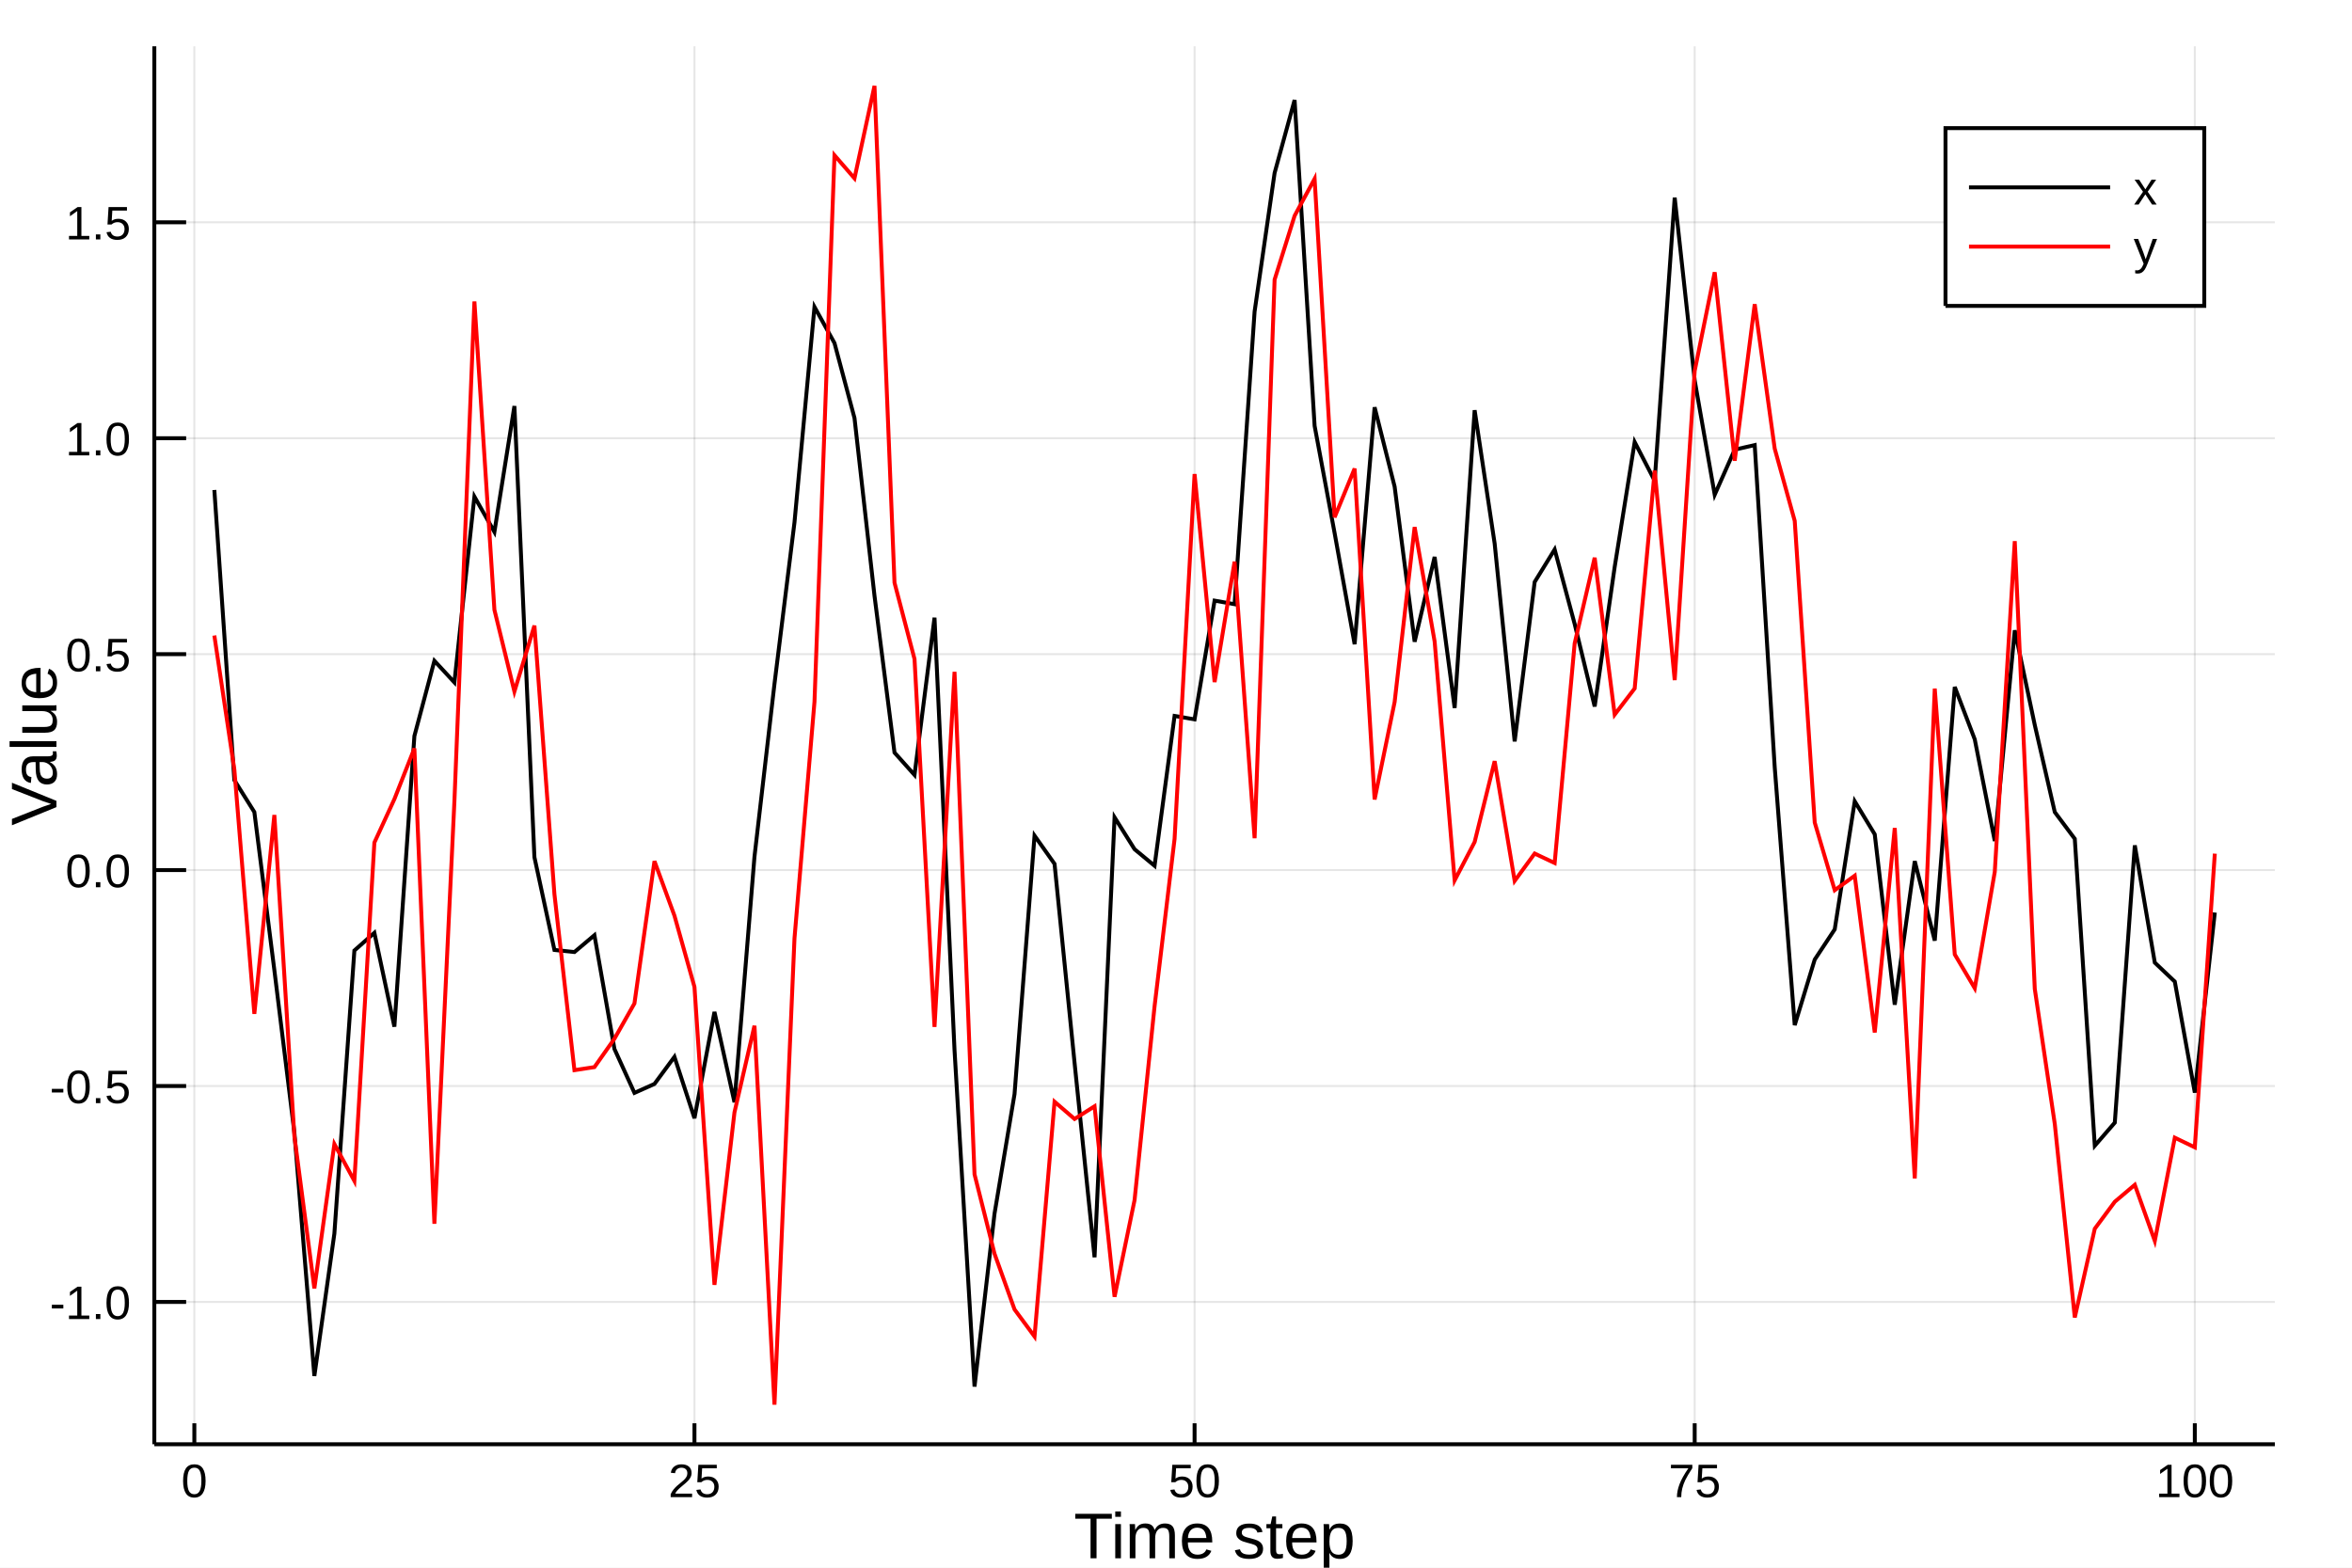
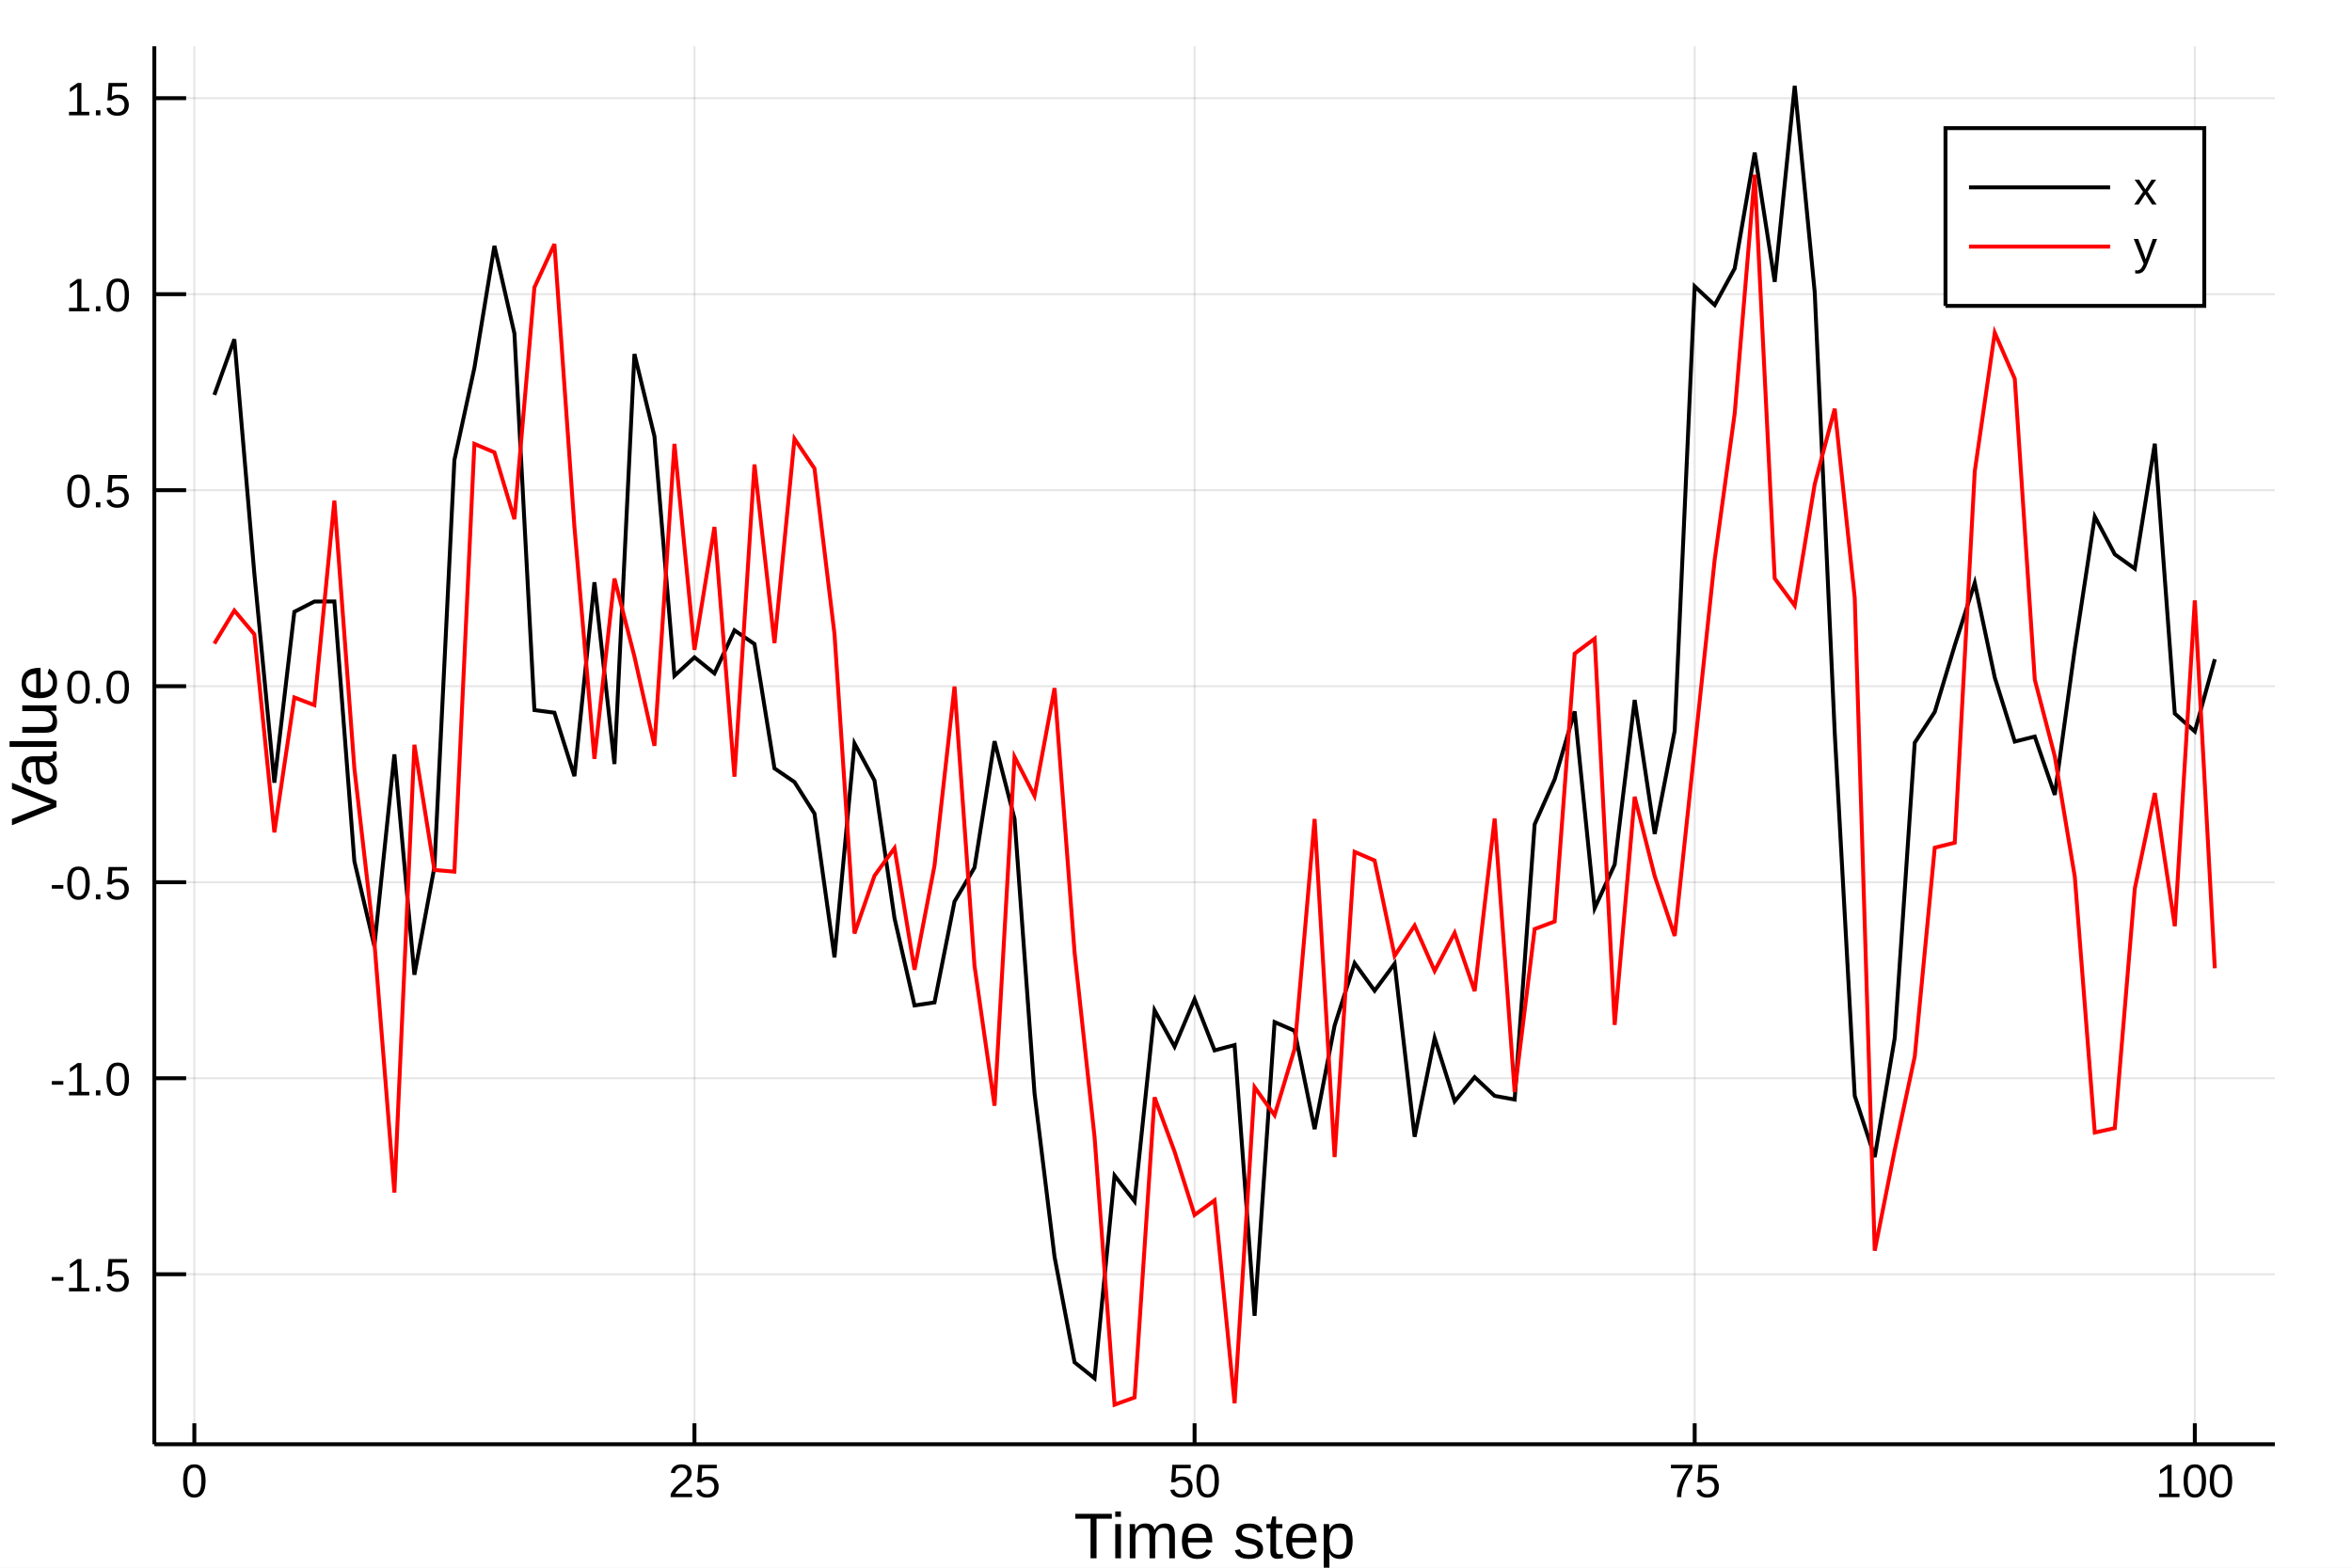
<svg xmlns="http://www.w3.org/2000/svg" width="600" height="400" viewBox="0 0 2400 1600">
  <defs>
-     <clipPath id="clip9900">
+     <clipPath id="clip9200">
      <rect x="0" y="0" width="2000" height="2000" />
    </clipPath>
  </defs>
  <defs>
-     <clipPath id="clip9901">
+     <clipPath id="clip9201">
      <rect x="0" y="0" width="2400" height="1600" />
    </clipPath>
  </defs>
-   <polygon clip-path="url(#clip9901)" points=" 0,1600 2400,1600 2400,0 0,0    " fill="#ffffff" fill-rule="evenodd" fill-opacity="1" />
+   <polygon clip-path="url(#clip9201)" points=" 0,1600 2400,1600 2400,0 0,0    " fill="#ffffff" fill-rule="evenodd" fill-opacity="1" />
  <defs>
-     <clipPath id="clip9902">
+     <clipPath id="clip9202">
      <rect x="480" y="0" width="1681" height="1600" />
    </clipPath>
  </defs>
-   <polygon clip-path="url(#clip9901)" points=" 157.48,1474.02 2321.26,1474.02 2321.26,47.244 157.48,47.244    " fill="#ffffff" fill-rule="evenodd" fill-opacity="1" />
+   <polygon clip-path="url(#clip9201)" points=" 157.48,1474.02 2321.26,1474.02 2321.26,47.244 157.48,47.244    " fill="#ffffff" fill-rule="evenodd" fill-opacity="1" />
  <defs>
-     <clipPath id="clip9903">
+     <clipPath id="clip9203">
      <rect x="157" y="47" width="2165" height="1428" />
    </clipPath>
  </defs>
-   <polyline clip-path="url(#clip9903)" style="stroke:#000000; stroke-width:2; stroke-opacity:0.1; fill:none" points="   198.306,1474.02 198.306,47.244    " />
-   <polyline clip-path="url(#clip9903)" style="stroke:#000000; stroke-width:2; stroke-opacity:0.1; fill:none" points="   708.632,1474.02 708.632,47.244    " />
-   <polyline clip-path="url(#clip9903)" style="stroke:#000000; stroke-width:2; stroke-opacity:0.1; fill:none" points="   1218.96,1474.02 1218.96,47.244    " />
-   <polyline clip-path="url(#clip9903)" style="stroke:#000000; stroke-width:2; stroke-opacity:0.1; fill:none" points="   1729.28,1474.02 1729.28,47.244    " />
-   <polyline clip-path="url(#clip9903)" style="stroke:#000000; stroke-width:2; stroke-opacity:0.1; fill:none" points="   2239.61,1474.02 2239.61,47.244    " />
-   <polyline clip-path="url(#clip9903)" style="stroke:#000000; stroke-width:2; stroke-opacity:0.1; fill:none" points="   157.48,1328.77 2321.26,1328.77    " />
-   <polyline clip-path="url(#clip9903)" style="stroke:#000000; stroke-width:2; stroke-opacity:0.1; fill:none" points="   157.48,1108.4 2321.26,1108.4    " />
-   <polyline clip-path="url(#clip9903)" style="stroke:#000000; stroke-width:2; stroke-opacity:0.1; fill:none" points="   157.48,888.016 2321.26,888.016    " />
-   <polyline clip-path="url(#clip9903)" style="stroke:#000000; stroke-width:2; stroke-opacity:0.1; fill:none" points="   157.48,667.637 2321.26,667.637    " />
-   <polyline clip-path="url(#clip9903)" style="stroke:#000000; stroke-width:2; stroke-opacity:0.1; fill:none" points="   157.48,447.258 2321.26,447.258    " />
-   <polyline clip-path="url(#clip9903)" style="stroke:#000000; stroke-width:2; stroke-opacity:0.1; fill:none" points="   157.48,226.878 2321.26,226.878    " />
-   <polyline clip-path="url(#clip9901)" style="stroke:#000000; stroke-width:4; stroke-opacity:1; fill:none" points="   157.48,1474.02 2321.26,1474.02    " />
-   <polyline clip-path="url(#clip9901)" style="stroke:#000000; stroke-width:4; stroke-opacity:1; fill:none" points="   157.48,1474.02 157.48,47.244    " />
-   <polyline clip-path="url(#clip9901)" style="stroke:#000000; stroke-width:4; stroke-opacity:1; fill:none" points="   198.306,1474.02 198.306,1452.61    " />
-   <polyline clip-path="url(#clip9901)" style="stroke:#000000; stroke-width:4; stroke-opacity:1; fill:none" points="   708.632,1474.02 708.632,1452.61    " />
-   <polyline clip-path="url(#clip9901)" style="stroke:#000000; stroke-width:4; stroke-opacity:1; fill:none" points="   1218.96,1474.02 1218.96,1452.61    " />
-   <polyline clip-path="url(#clip9901)" style="stroke:#000000; stroke-width:4; stroke-opacity:1; fill:none" points="   1729.28,1474.02 1729.28,1452.61    " />
-   <polyline clip-path="url(#clip9901)" style="stroke:#000000; stroke-width:4; stroke-opacity:1; fill:none" points="   2239.61,1474.02 2239.61,1452.61    " />
-   <polyline clip-path="url(#clip9901)" style="stroke:#000000; stroke-width:4; stroke-opacity:1; fill:none" points="   157.48,1328.77 189.937,1328.77    " />
-   <polyline clip-path="url(#clip9901)" style="stroke:#000000; stroke-width:4; stroke-opacity:1; fill:none" points="   157.48,1108.4 189.937,1108.4    " />
-   <polyline clip-path="url(#clip9901)" style="stroke:#000000; stroke-width:4; stroke-opacity:1; fill:none" points="   157.48,888.016 189.937,888.016    " />
-   <polyline clip-path="url(#clip9901)" style="stroke:#000000; stroke-width:4; stroke-opacity:1; fill:none" points="   157.48,667.637 189.937,667.637    " />
-   <polyline clip-path="url(#clip9901)" style="stroke:#000000; stroke-width:4; stroke-opacity:1; fill:none" points="   157.48,447.258 189.937,447.258    " />
-   <polyline clip-path="url(#clip9901)" style="stroke:#000000; stroke-width:4; stroke-opacity:1; fill:none" points="   157.48,226.878 189.937,226.878    " />
-   <g clip-path="url(#clip9901)">
+   <polyline clip-path="url(#clip9203)" style="stroke:#000000; stroke-width:2; stroke-opacity:0.1; fill:none" points="   198.306,1474.02 198.306,47.244    " />
+   <polyline clip-path="url(#clip9203)" style="stroke:#000000; stroke-width:2; stroke-opacity:0.1; fill:none" points="   708.632,1474.02 708.632,47.244    " />
+   <polyline clip-path="url(#clip9203)" style="stroke:#000000; stroke-width:2; stroke-opacity:0.1; fill:none" points="   1218.96,1474.02 1218.96,47.244    " />
+   <polyline clip-path="url(#clip9203)" style="stroke:#000000; stroke-width:2; stroke-opacity:0.1; fill:none" points="   1729.28,1474.02 1729.28,47.244    " />
+   <polyline clip-path="url(#clip9203)" style="stroke:#000000; stroke-width:2; stroke-opacity:0.1; fill:none" points="   2239.61,1474.02 2239.61,47.244    " />
+   <polyline clip-path="url(#clip9203)" style="stroke:#000000; stroke-width:2; stroke-opacity:0.1; fill:none" points="   157.48,1300.51 2321.26,1300.51    " />
+   <polyline clip-path="url(#clip9203)" style="stroke:#000000; stroke-width:2; stroke-opacity:0.1; fill:none" points="   157.48,1100.46 2321.26,1100.46    " />
+   <polyline clip-path="url(#clip9203)" style="stroke:#000000; stroke-width:2; stroke-opacity:0.1; fill:none" points="   157.48,900.405 2321.26,900.405    " />
+   <polyline clip-path="url(#clip9203)" style="stroke:#000000; stroke-width:2; stroke-opacity:0.1; fill:none" points="   157.48,700.354 2321.26,700.354    " />
+   <polyline clip-path="url(#clip9203)" style="stroke:#000000; stroke-width:2; stroke-opacity:0.1; fill:none" points="   157.48,500.302 2321.26,500.302    " />
+   <polyline clip-path="url(#clip9203)" style="stroke:#000000; stroke-width:2; stroke-opacity:0.1; fill:none" points="   157.48,300.25 2321.26,300.25    " />
+   <polyline clip-path="url(#clip9203)" style="stroke:#000000; stroke-width:2; stroke-opacity:0.1; fill:none" points="   157.48,100.199 2321.26,100.199    " />
+   <polyline clip-path="url(#clip9201)" style="stroke:#000000; stroke-width:4; stroke-opacity:1; fill:none" points="   157.48,1474.02 2321.26,1474.02    " />
+   <polyline clip-path="url(#clip9201)" style="stroke:#000000; stroke-width:4; stroke-opacity:1; fill:none" points="   157.48,1474.02 157.48,47.244    " />
+   <polyline clip-path="url(#clip9201)" style="stroke:#000000; stroke-width:4; stroke-opacity:1; fill:none" points="   198.306,1474.02 198.306,1452.61    " />
+   <polyline clip-path="url(#clip9201)" style="stroke:#000000; stroke-width:4; stroke-opacity:1; fill:none" points="   708.632,1474.02 708.632,1452.61    " />
+   <polyline clip-path="url(#clip9201)" style="stroke:#000000; stroke-width:4; stroke-opacity:1; fill:none" points="   1218.96,1474.02 1218.96,1452.61    " />
+   <polyline clip-path="url(#clip9201)" style="stroke:#000000; stroke-width:4; stroke-opacity:1; fill:none" points="   1729.28,1474.02 1729.28,1452.61    " />
+   <polyline clip-path="url(#clip9201)" style="stroke:#000000; stroke-width:4; stroke-opacity:1; fill:none" points="   2239.61,1474.02 2239.61,1452.61    " />
+   <polyline clip-path="url(#clip9201)" style="stroke:#000000; stroke-width:4; stroke-opacity:1; fill:none" points="   157.48,1300.51 189.937,1300.51    " />
+   <polyline clip-path="url(#clip9201)" style="stroke:#000000; stroke-width:4; stroke-opacity:1; fill:none" points="   157.48,1100.46 189.937,1100.46    " />
+   <polyline clip-path="url(#clip9201)" style="stroke:#000000; stroke-width:4; stroke-opacity:1; fill:none" points="   157.48,900.405 189.937,900.405    " />
+   <polyline clip-path="url(#clip9201)" style="stroke:#000000; stroke-width:4; stroke-opacity:1; fill:none" points="   157.48,700.354 189.937,700.354    " />
+   <polyline clip-path="url(#clip9201)" style="stroke:#000000; stroke-width:4; stroke-opacity:1; fill:none" points="   157.48,500.302 189.937,500.302    " />
+   <polyline clip-path="url(#clip9201)" style="stroke:#000000; stroke-width:4; stroke-opacity:1; fill:none" points="   157.48,300.25 189.937,300.25    " />
+   <polyline clip-path="url(#clip9201)" style="stroke:#000000; stroke-width:4; stroke-opacity:1; fill:none" points="   157.48,100.199 189.937,100.199    " />
+   <g clip-path="url(#clip9201)">
    <text style="fill:#000000; fill-opacity:1; font-family:Arial,Helvetica Neue,Helvetica,sans-serif; font-size:48px; text-anchor:middle;" transform="rotate(0, 198.306, 1528.02)" x="198.306" y="1528.02">0</text>
  </g>
-   <g clip-path="url(#clip9901)">
+   <g clip-path="url(#clip9201)">
    <text style="fill:#000000; fill-opacity:1; font-family:Arial,Helvetica Neue,Helvetica,sans-serif; font-size:48px; text-anchor:middle;" transform="rotate(0, 708.632, 1528.02)" x="708.632" y="1528.02">25</text>
  </g>
-   <g clip-path="url(#clip9901)">
+   <g clip-path="url(#clip9201)">
    <text style="fill:#000000; fill-opacity:1; font-family:Arial,Helvetica Neue,Helvetica,sans-serif; font-size:48px; text-anchor:middle;" transform="rotate(0, 1218.96, 1528.02)" x="1218.96" y="1528.02">50</text>
  </g>
-   <g clip-path="url(#clip9901)">
+   <g clip-path="url(#clip9201)">
    <text style="fill:#000000; fill-opacity:1; font-family:Arial,Helvetica Neue,Helvetica,sans-serif; font-size:48px; text-anchor:middle;" transform="rotate(0, 1729.28, 1528.02)" x="1729.28" y="1528.02">75</text>
  </g>
-   <g clip-path="url(#clip9901)">
+   <g clip-path="url(#clip9201)">
    <text style="fill:#000000; fill-opacity:1; font-family:Arial,Helvetica Neue,Helvetica,sans-serif; font-size:48px; text-anchor:middle;" transform="rotate(0, 2239.61, 1528.02)" x="2239.61" y="1528.02">100</text>
  </g>
-   <g clip-path="url(#clip9901)">
-     <text style="fill:#000000; fill-opacity:1; font-family:Arial,Helvetica Neue,Helvetica,sans-serif; font-size:48px; text-anchor:end;" transform="rotate(0, 133.48, 1346.27)" x="133.48" y="1346.27">-1.0</text>
+   <g clip-path="url(#clip9201)">
+     <text style="fill:#000000; fill-opacity:1; font-family:Arial,Helvetica Neue,Helvetica,sans-serif; font-size:48px; text-anchor:end;" transform="rotate(0, 133.48, 1318.01)" x="133.48" y="1318.01">-1.5</text>
  </g>
-   <g clip-path="url(#clip9901)">
-     <text style="fill:#000000; fill-opacity:1; font-family:Arial,Helvetica Neue,Helvetica,sans-serif; font-size:48px; text-anchor:end;" transform="rotate(0, 133.48, 1125.9)" x="133.48" y="1125.9">-0.5</text>
+   <g clip-path="url(#clip9201)">
+     <text style="fill:#000000; fill-opacity:1; font-family:Arial,Helvetica Neue,Helvetica,sans-serif; font-size:48px; text-anchor:end;" transform="rotate(0, 133.48, 1117.96)" x="133.48" y="1117.96">-1.0</text>
  </g>
-   <g clip-path="url(#clip9901)">
-     <text style="fill:#000000; fill-opacity:1; font-family:Arial,Helvetica Neue,Helvetica,sans-serif; font-size:48px; text-anchor:end;" transform="rotate(0, 133.48, 905.516)" x="133.48" y="905.516">0.0</text>
+   <g clip-path="url(#clip9201)">
+     <text style="fill:#000000; fill-opacity:1; font-family:Arial,Helvetica Neue,Helvetica,sans-serif; font-size:48px; text-anchor:end;" transform="rotate(0, 133.48, 917.905)" x="133.48" y="917.905">-0.5</text>
  </g>
-   <g clip-path="url(#clip9901)">
-     <text style="fill:#000000; fill-opacity:1; font-family:Arial,Helvetica Neue,Helvetica,sans-serif; font-size:48px; text-anchor:end;" transform="rotate(0, 133.48, 685.137)" x="133.48" y="685.137">0.5</text>
+   <g clip-path="url(#clip9201)">
+     <text style="fill:#000000; fill-opacity:1; font-family:Arial,Helvetica Neue,Helvetica,sans-serif; font-size:48px; text-anchor:end;" transform="rotate(0, 133.48, 717.854)" x="133.48" y="717.854">0.0</text>
  </g>
-   <g clip-path="url(#clip9901)">
-     <text style="fill:#000000; fill-opacity:1; font-family:Arial,Helvetica Neue,Helvetica,sans-serif; font-size:48px; text-anchor:end;" transform="rotate(0, 133.48, 464.758)" x="133.48" y="464.758">1.0</text>
+   <g clip-path="url(#clip9201)">
+     <text style="fill:#000000; fill-opacity:1; font-family:Arial,Helvetica Neue,Helvetica,sans-serif; font-size:48px; text-anchor:end;" transform="rotate(0, 133.48, 517.802)" x="133.48" y="517.802">0.5</text>
  </g>
-   <g clip-path="url(#clip9901)">
-     <text style="fill:#000000; fill-opacity:1; font-family:Arial,Helvetica Neue,Helvetica,sans-serif; font-size:48px; text-anchor:end;" transform="rotate(0, 133.48, 244.378)" x="133.48" y="244.378">1.5</text>
+   <g clip-path="url(#clip9201)">
+     <text style="fill:#000000; fill-opacity:1; font-family:Arial,Helvetica Neue,Helvetica,sans-serif; font-size:48px; text-anchor:end;" transform="rotate(0, 133.48, 317.75)" x="133.48" y="317.75">1.0</text>
  </g>
-   <g clip-path="url(#clip9901)">
+   <g clip-path="url(#clip9201)">
+     <text style="fill:#000000; fill-opacity:1; font-family:Arial,Helvetica Neue,Helvetica,sans-serif; font-size:48px; text-anchor:end;" transform="rotate(0, 133.48, 117.699)" x="133.48" y="117.699">1.5</text>
+   </g>
+   <g clip-path="url(#clip9201)">
    <text style="fill:#000000; fill-opacity:1; font-family:Arial,Helvetica Neue,Helvetica,sans-serif; font-size:66px; text-anchor:middle;" transform="rotate(0, 1239.37, 1590.4)" x="1239.37" y="1590.4">Time step</text>
  </g>
-   <g clip-path="url(#clip9901)">
+   <g clip-path="url(#clip9201)">
    <text style="fill:#000000; fill-opacity:1; font-family:Arial,Helvetica Neue,Helvetica,sans-serif; font-size:66px; text-anchor:middle;" transform="rotate(-90, 57.6, 760.63)" x="57.6" y="760.63">Value</text>
  </g>
-   <polyline clip-path="url(#clip9903)" style="stroke:#000000; stroke-width:4; stroke-opacity:1; fill:none" points="   218.719,500.08 239.132,796.24 259.545,828.794 279.958,990.106 300.371,1155.81 320.784,1404.33 341.197,1259.05 361.61,970.116 382.023,952.068 402.436,1047.84    422.85,751.197 443.263,674.436 463.676,696.464 484.089,506.851 504.502,542.9 524.915,414.409 545.328,874.879 565.741,969.547 586.154,971.665 606.567,954.477    626.98,1070.59 647.393,1115.41 667.806,1106.29 688.219,1078.62 708.632,1141.26 729.045,1032.76 749.458,1124.98 769.871,874.405 790.284,697.988 810.697,533.155    831.11,313.25 851.523,350.162 871.936,426.654 892.349,608.145 912.762,768.097 933.175,790.914 953.588,630.407 974.001,1071.78 994.414,1415.19 1014.83,1238.64    1035.24,1116.64 1055.65,852.87 1076.07,881.684 1096.48,1084.59 1116.89,1283.2 1137.31,834.187 1157.72,866.725 1178.13,883.627 1198.54,730.693 1218.96,734.194    1239.37,613.01 1259.78,616.656 1280.2,317.981 1300.61,176.561 1321.02,102.084 1341.44,434.639 1361.85,544.071 1382.26,657.492 1402.67,415.666 1423.09,496.634    1443.5,654.96 1463.91,568.401 1484.33,722.566 1504.74,418.663 1525.15,554.723 1545.57,756.69 1565.98,593.987 1586.39,560.811 1606.8,636.831 1627.22,721.036    1647.63,578.691 1668.04,451.164 1688.46,490.719 1708.87,201.679 1729.28,388.19 1749.7,504.924 1770.11,458.923 1790.52,454.243 1810.93,782.938 1831.35,1046.26    1851.76,979.365 1872.17,948.506 1892.59,817.841 1913,851.491 1933.41,1025.44 1953.83,878.889 1974.24,960.024 1994.65,701.106 2015.06,754.582 2035.48,858.344    2055.89,643.261 2076.3,739.956 2096.72,828.848 2117.13,856.124 2137.54,1169.32 2157.96,1145.79 2178.37,862.781 2198.78,982.479 2219.19,1001.85 2239.61,1115.15    2260.02,931.33    " />
-   <polyline clip-path="url(#clip9903)" style="stroke:#ff0000; stroke-width:4; stroke-opacity:1; fill:none" points="   218.719,648.597 239.132,785.388 259.545,1034.76 279.958,831.772 300.371,1159.43 320.784,1314.95 341.197,1167.63 361.61,1205.24 382.023,859.958 402.436,815.608    422.85,763.786 443.263,1249.02 463.676,818.006 484.089,307.641 504.502,622.406 524.915,705.792 545.328,638.509 565.741,912.6 586.154,1092.21 606.567,1089.1    626.98,1060.14 647.393,1024.12 667.806,878.891 688.219,934.55 708.632,1007.26 729.045,1311.34 749.458,1135.29 769.871,1046.88 790.284,1433.64 810.697,957.768    831.11,716.226 851.523,158.491 871.936,181.988 892.349,87.624 912.762,594.696 933.175,672.589 953.588,1048.11 974.001,685.676 994.414,1198.52 1014.83,1279.59    1035.24,1336.42 1055.65,1364.05 1076.07,1124.43 1096.48,1142.01 1116.89,1129.09 1137.31,1323.52 1157.72,1224.83 1178.13,1027.03 1198.54,856.241 1218.96,483.811    1239.37,696.132 1259.78,573.215 1280.2,855.508 1300.61,285.423 1321.02,220.25 1341.44,182.485 1361.85,527.944 1382.26,478.227 1402.67,815.971 1423.09,716.508    1443.5,537.946 1463.91,654.711 1484.33,898.493 1504.74,859.335 1525.15,776.837 1545.57,899.038 1565.98,871.151 1586.39,880.805 1606.8,656.63 1627.22,569.221    1647.63,729.332 1668.04,702.631 1688.46,480.277 1708.87,694.13 1729.28,378.497 1749.7,277.849 1770.11,470.225 1790.52,310.492 1810.93,457.863 1831.35,531.62    1851.76,839.475 1872.17,908.522 1892.59,893.748 1913,1053.77 1933.41,845.05 1953.83,1202.72 1974.24,702.804 1994.65,974.084 2015.06,1008.58 2035.48,889.835    2055.89,552.297 2076.3,1009.23 2096.72,1147.16 2117.13,1344.65 2137.54,1254.04 2157.96,1226.52 2178.37,1209.24 2198.78,1266.5 2219.19,1161.15 2239.61,1170.98    2260.02,871.231    " />
-   <polygon clip-path="url(#clip9901)" points=" 1985.19,312.204 2249.26,312.204 2249.26,130.764 1985.19,130.764    " fill="#ffffff" fill-rule="evenodd" fill-opacity="1" />
-   <polyline clip-path="url(#clip9901)" style="stroke:#000000; stroke-width:4; stroke-opacity:1; fill:none" points="   1985.19,312.204 2249.26,312.204 2249.26,130.764 1985.19,130.764 1985.19,312.204    " />
-   <polyline clip-path="url(#clip9901)" style="stroke:#000000; stroke-width:4; stroke-opacity:1; fill:none" points="   2009.19,191.244 2153.19,191.244    " />
-   <g clip-path="url(#clip9901)">
+   <polyline clip-path="url(#clip9203)" style="stroke:#000000; stroke-width:4; stroke-opacity:1; fill:none" points="   218.719,403.068 239.132,346.271 259.545,585.548 279.958,798.826 300.371,624.398 320.784,613.929 341.197,613.827 361.61,879.027 382.023,965.661 402.436,769.934    422.85,994.851 443.263,884.964 463.676,469.541 484.089,375.43 504.502,250.962 524.915,340.379 545.328,724.709 565.741,727.388 586.154,792.174 606.567,594.242    626.98,779.762 647.393,361.292 667.806,445.321 688.219,689.707 708.632,670.904 729.045,687.242 749.458,643.311 769.871,657.28 790.284,784.206 810.697,798.141    831.11,830.395 851.523,977.058 871.936,758.775 892.349,796.637 912.762,937.143 933.175,1026.16 953.588,1023.09 974.001,920.096 994.414,885.41 1014.83,756.501    1035.24,835.635 1055.65,1115.98 1076.07,1282.77 1096.48,1390.4 1116.89,1406.73 1137.31,1199.78 1157.72,1226.08 1178.13,1031.13 1198.54,1068.23 1218.96,1019.82    1239.37,1072.03 1259.78,1066.58 1280.2,1342.92 1300.61,1043.17 1321.02,1052.02 1341.44,1152.36 1361.85,1046.61 1382.26,982.995 1402.67,1011.15 1423.09,983.553    1443.5,1160.19 1463.91,1059.44 1484.33,1124.05 1504.74,1099.38 1525.15,1118.46 1545.57,1122.19 1565.98,841.337 1586.39,795.396 1606.8,726.062 1627.22,926.899    1647.63,882.305 1668.04,714.371 1688.46,851.156 1708.87,745.855 1729.28,292.259 1749.7,311.336 1770.11,273.948 1790.52,155.707 1810.93,287.637 1831.35,87.624    1851.76,298.3 1872.17,747.808 1892.59,1118.43 1913,1180.88 1933.41,1059.3 1953.83,757.981 1974.24,726.576 1994.65,658.673 2015.06,594.95 2035.48,691.554    2055.89,756.871 2076.3,751.74 2096.72,811.224 2117.13,662.161 2137.54,527.256 2157.96,565.75 2178.37,580.423 2198.78,452.838 2219.19,728.274 2239.61,746.523    2260.02,672.808    " />
+   <polyline clip-path="url(#clip9203)" style="stroke:#ff0000; stroke-width:4; stroke-opacity:1; fill:none" points="   218.719,656.85 239.132,623.123 259.545,647.363 279.958,849.531 300.371,711.829 320.784,719.666 341.197,510.965 361.61,784.41 382.023,961.808 402.436,1217.17    422.85,760.128 443.263,887.957 463.676,889.603 484.089,453.042 504.502,461.678 524.915,529.873 545.328,293.331 565.741,249.103 586.154,537.95 606.567,774.52    626.98,590.477 647.393,670.078 667.806,761.175 688.219,453.026 708.632,663.232 729.045,537.816 749.458,792.714 769.871,474.053 790.284,656.355 810.697,447.869    831.11,478.128 851.523,647.074 871.936,952.715 892.349,893.751 912.762,865.616 933.175,989.757 953.588,883.456 974.001,700.684 994.414,985.831 1014.83,1128.51    1035.24,772.466 1055.65,812.313 1076.07,702.308 1096.48,971.717 1116.89,1160.32 1137.31,1433.64 1157.72,1426.28 1178.13,1119.92 1198.54,1175.39 1218.96,1240.01    1239.37,1225.11 1259.78,1432.21 1280.2,1109.62 1300.61,1138.23 1321.02,1070.5 1341.44,835.825 1361.85,1180.9 1382.26,869.413 1402.67,878.219 1423.09,975.575    1443.5,944.603 1463.91,990.933 1484.33,952.092 1504.74,1011.56 1525.15,835.431 1545.57,1114.54 1565.98,948.172 1586.39,940.49 1606.8,667.085 1627.22,651.816    1647.63,1046.03 1668.04,813.189 1688.46,894.139 1708.87,955.22 1729.28,763.462 1749.7,571.017 1770.11,421.933 1790.52,178.279 1810.93,590.387 1831.35,618.102    1851.76,494.138 1872.17,417.152 1892.59,610.147 1913,1276.48 1933.41,1173.64 1953.83,1078.27 1974.24,865.152 1994.65,860.081 2015.06,481.067 2035.48,339.633    2055.89,386.604 2076.3,693.583 2096.72,771.913 2117.13,894.76 2137.54,1155.89 2157.96,1151.36 2178.37,906.824 2198.78,809.414 2219.19,945.308 2239.61,612.774    2260.02,988.21    " />
+   <polygon clip-path="url(#clip9201)" points=" 1985.19,312.204 2249.26,312.204 2249.26,130.764 1985.19,130.764    " fill="#ffffff" fill-rule="evenodd" fill-opacity="1" />
+   <polyline clip-path="url(#clip9201)" style="stroke:#000000; stroke-width:4; stroke-opacity:1; fill:none" points="   1985.19,312.204 2249.26,312.204 2249.26,130.764 1985.19,130.764 1985.19,312.204    " />
+   <polyline clip-path="url(#clip9201)" style="stroke:#000000; stroke-width:4; stroke-opacity:1; fill:none" points="   2009.19,191.244 2153.19,191.244    " />
+   <g clip-path="url(#clip9201)">
    <text style="fill:#000000; fill-opacity:1; font-family:Arial,Helvetica Neue,Helvetica,sans-serif; font-size:48px; text-anchor:start;" transform="rotate(0, 2177.19, 208.744)" x="2177.19" y="208.744">x</text>
  </g>
-   <polyline clip-path="url(#clip9901)" style="stroke:#ff0000; stroke-width:4; stroke-opacity:1; fill:none" points="   2009.19,251.724 2153.19,251.724    " />
-   <g clip-path="url(#clip9901)">
+   <polyline clip-path="url(#clip9201)" style="stroke:#ff0000; stroke-width:4; stroke-opacity:1; fill:none" points="   2009.19,251.724 2153.19,251.724    " />
+   <g clip-path="url(#clip9201)">
    <text style="fill:#000000; fill-opacity:1; font-family:Arial,Helvetica Neue,Helvetica,sans-serif; font-size:48px; text-anchor:start;" transform="rotate(0, 2177.19, 269.224)" x="2177.19" y="269.224">y</text>
  </g>
</svg>
